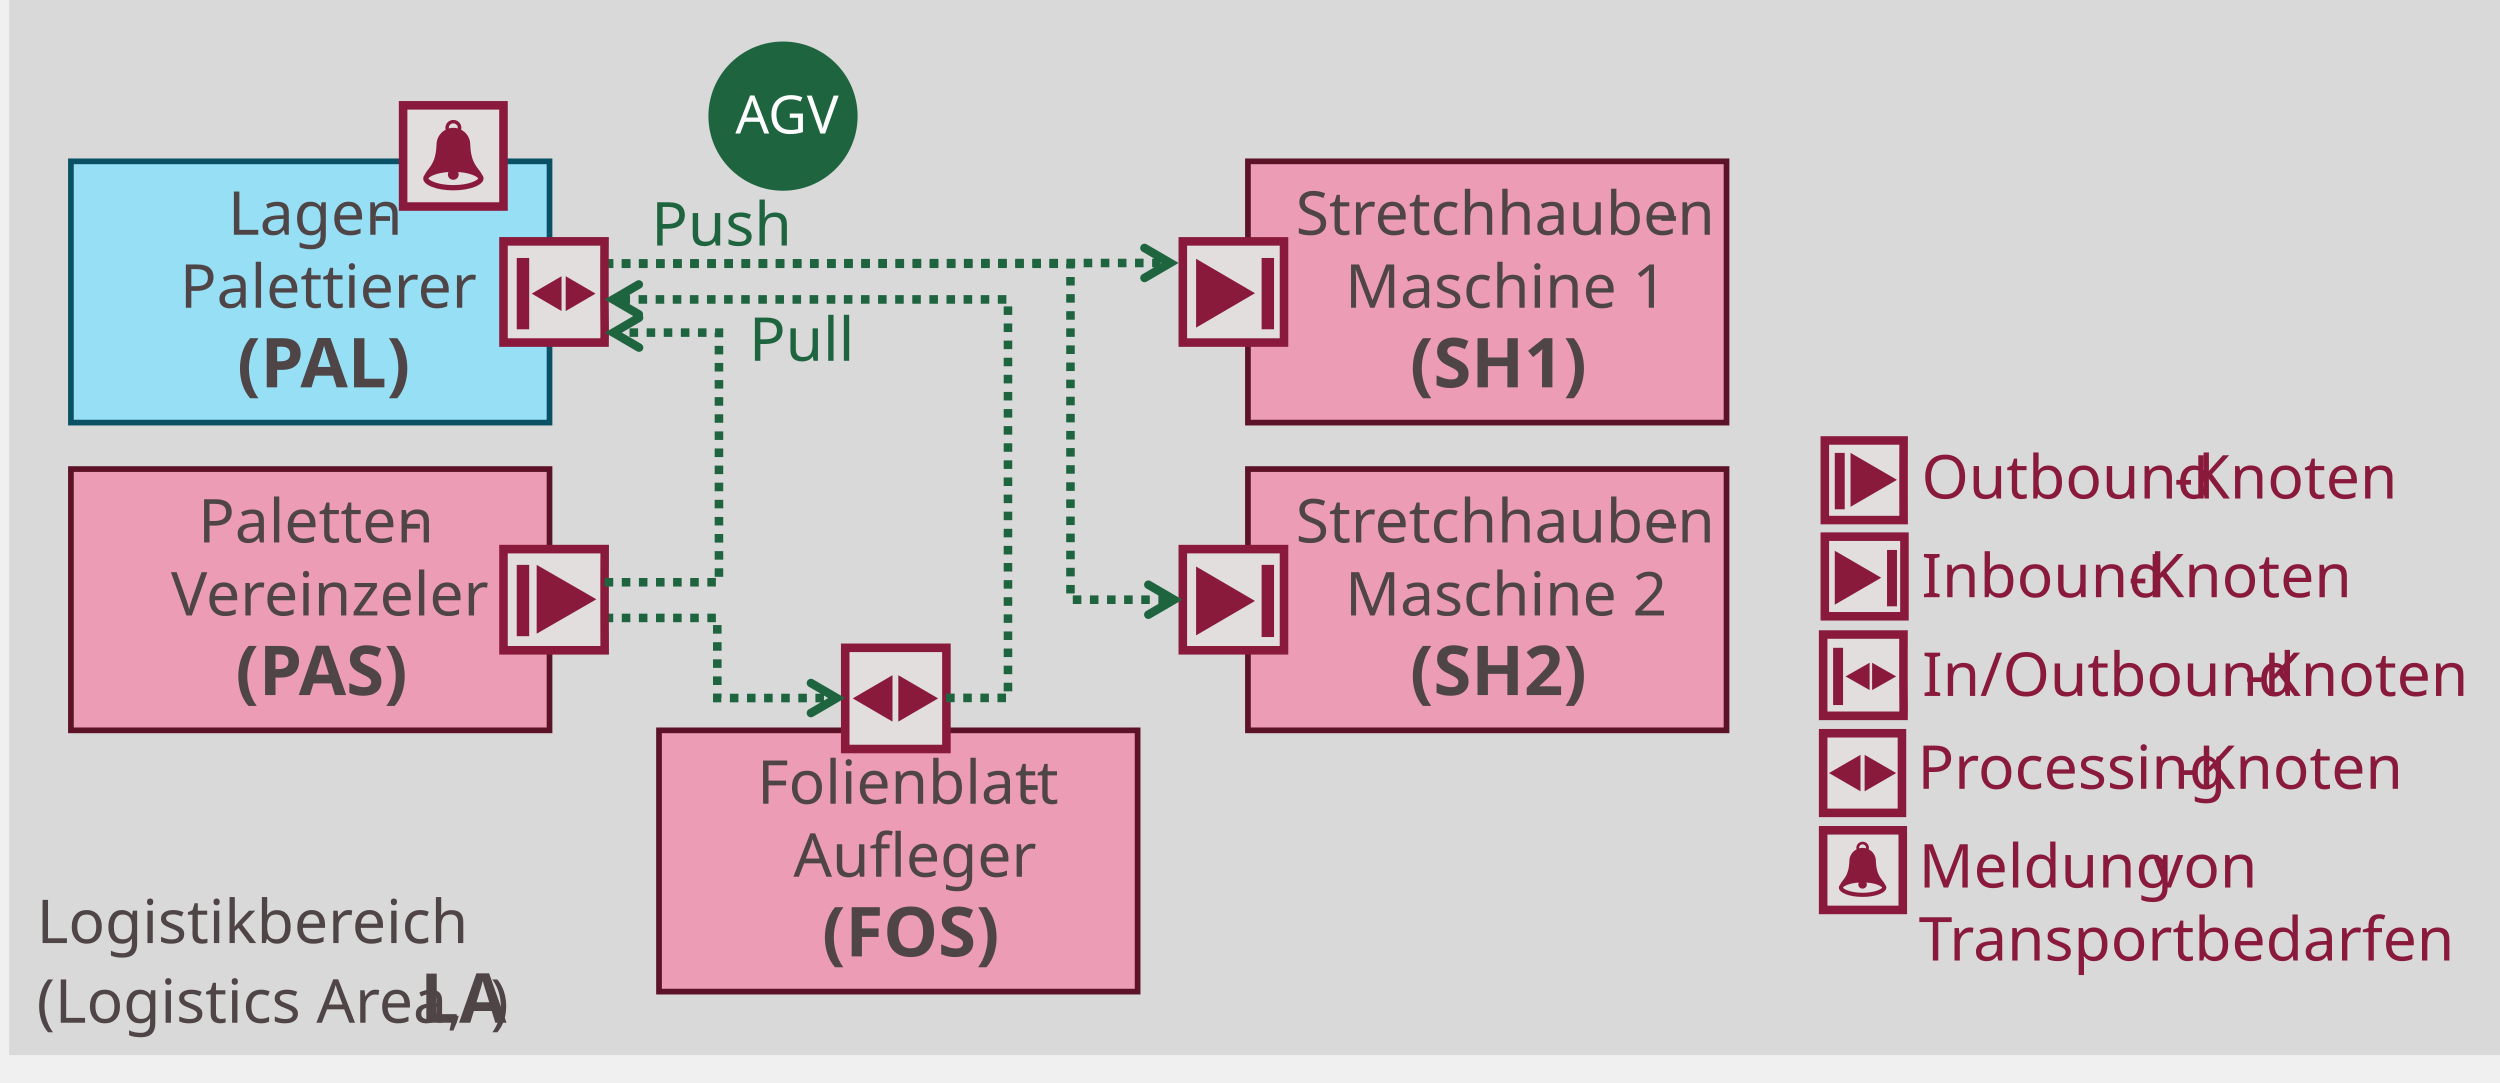
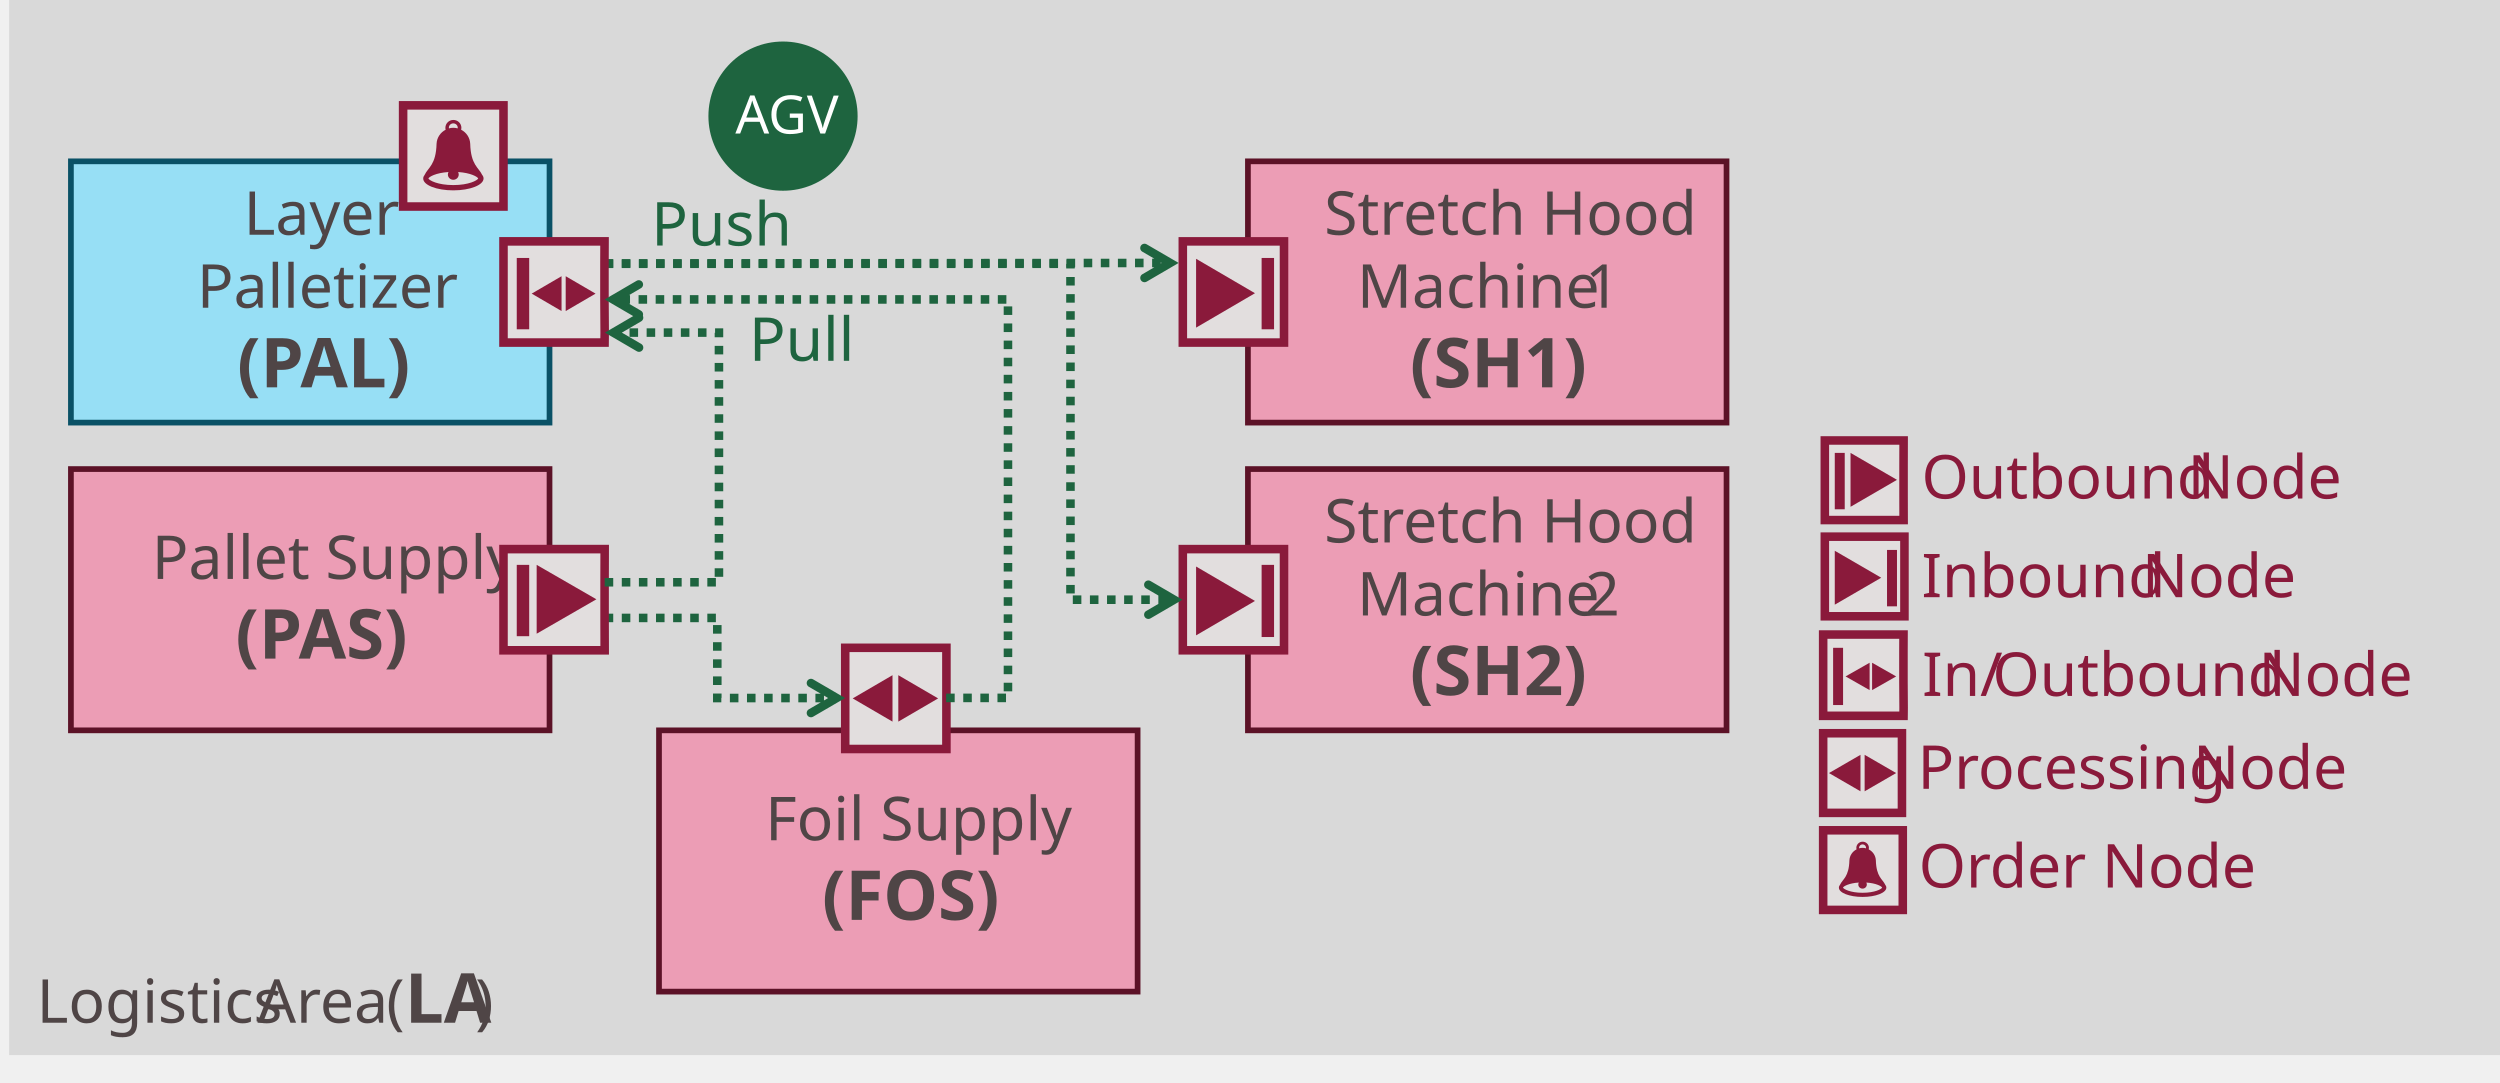
<svg xmlns="http://www.w3.org/2000/svg" width="3014" height="1305" xml:space="preserve" overflow="hidden">
  <defs>
    <clipPath id="clip0">
      <rect x="317" y="447" width="3014" height="1305" />
    </clipPath>
  </defs>
  <g clip-path="url(#clip0)" transform="translate(-317 -447)">
    <rect x="328" y="447" width="3003" height="1272" fill="#D9D9D9" />
-     <text fill="#4F4546" font-family="Calibri,Calibri_MSFontService,sans-serif" font-weight="400" font-size="73" transform="matrix(1 0 0 1 361.24 1584)">Logistikbereich</text>
-     <text fill="#4F4546" font-family="Calibri,Calibri_MSFontService,sans-serif" font-weight="400" font-size="73" transform="matrix(1 0 0 1 361.24 1680)">(Logistics Area, </text>
-     <text fill="#4F4546" font-family="Calibri,Calibri_MSFontService,sans-serif" font-weight="700" font-size="83" transform="matrix(1 0 0 1 823.515 1680)">LA</text>
-     <text fill="#4F4546" font-family="Calibri,Calibri_MSFontService,sans-serif" font-weight="400" font-size="73" transform="matrix(1 0 0 1 908.307 1680)">)</text>
+     <text fill="#4F4546" font-family="Calibri,Calibri_MSFontService,sans-serif" font-weight="400" font-size="73" transform="matrix(1 0 0 1 361.24 1680)">Logistics</text>
+     <text fill="#4F4546" font-family="Calibri,Calibri_MSFontService,sans-serif" font-weight="400" font-size="73" transform="matrix(1 0 0 1 627.394 1680)">Area</text>
+     <text fill="#4F4546" font-family="Calibri,Calibri_MSFontService,sans-serif" font-weight="400" font-size="73" transform="matrix(1 0 0 1 782.838 1680)">(</text>
+     <text fill="#4F4546" font-family="Calibri,Calibri_MSFontService,sans-serif" font-weight="700" font-size="83" transform="matrix(1 0 0 1 805.182 1680)">LA</text>
+     <text fill="#4F4546" font-family="Calibri,Calibri_MSFontService,sans-serif" font-weight="400" font-size="73" transform="matrix(1 0 0 1 889.974 1680)">)</text>
    <rect x="402.5" y="641.5" width="577" height="315" stroke="#0A5166" stroke-width="6.875" stroke-miterlimit="8" fill="#97DFF5" />
-     <text fill="#4F4546" font-family="Calibri,Calibri_MSFontService,sans-serif" font-weight="400" font-size="73" transform="matrix(1 0 0 1 591.909 730)">Lagen</text>
-     <text fill="#4F4546" font-family="Calibri,Calibri_MSFontService,sans-serif" font-weight="400" font-size="73" transform="matrix(1 0 0 1 766.603 730)">-</text>
-     <text fill="#4F4546" font-family="Calibri,Calibri_MSFontService,sans-serif" font-weight="400" font-size="73" transform="matrix(1 0 0 1 533.999 818)">Palettierer </text>
-     <text fill="#4F4546" font-family="Calibri,Calibri_MSFontService,sans-serif" font-weight="700" font-size="83" transform="matrix(1 0 0 1 602.978 914)">(PAL)</text>
+     <text fill="#4F4546" font-family="Calibri,Calibri_MSFontService,sans-serif" font-weight="400" font-size="73" transform="matrix(1 0 0 1 610.781 730)">Layer </text>
+     <text fill="#4F4546" font-family="Calibri,Calibri_MSFontService,sans-serif" font-weight="400" font-size="73" transform="matrix(1 0 0 1 554.452 818)">Palletizer</text>
+     <text fill="#4F4546" font-family="Calibri,Calibri_MSFontService,sans-serif" font-weight="700" font-size="83" transform="matrix(1 0 0 1 602.99 914)">(PAL)</text>
    <rect x="402.5" y="1012.5" width="577" height="315" stroke="#5C1227" stroke-width="6.875" stroke-miterlimit="8" fill="#EC9DB5" />
-     <text fill="#4F4546" font-family="Calibri,Calibri_MSFontService,sans-serif" font-weight="400" font-size="73" transform="matrix(1 0 0 1 555.953 1101)">Paletten</text>
-     <text fill="#4F4546" font-family="Calibri,Calibri_MSFontService,sans-serif" font-weight="400" font-size="73" transform="matrix(1 0 0 1 802.536 1101)">-</text>
-     <text fill="#4F4546" font-family="Calibri,Calibri_MSFontService,sans-serif" font-weight="400" font-size="73" transform="matrix(1 0 0 1 523.113 1189)">Vereinzeler</text>
-     <text fill="#4F4546" font-family="Calibri,Calibri_MSFontService,sans-serif" font-weight="700" font-size="83" transform="matrix(1 0 0 1 600.984 1285)">(PAS)</text>
+     <text fill="#4F4546" font-family="Calibri,Calibri_MSFontService,sans-serif" font-weight="400" font-size="73" transform="matrix(1 0 0 1 500.059 1145)">Pallet Supply</text>
+     <text fill="#4F4546" font-family="Calibri,Calibri_MSFontService,sans-serif" font-weight="700" font-size="83" transform="matrix(1 0 0 1 600.984 1241)">(PAS)</text>
    <rect x="803" y="574" width="121" height="122" stroke="#8A1A3B" stroke-width="10.312" stroke-miterlimit="8" fill="#E2DEDE" />
    <g>
      <g>
        <g>
          <path d="M85.425 74.8C81.494 66.088 71.825 63.006 71.188 37.188L71.188 37.294C70.869 29.856 66.513 23.587 60.35 20.4 60.563 19.656 60.669 18.913 60.669 18.169 60.669 12.856 56.419 8.606 51.106 8.606 45.794 8.606 41.544 12.856 41.544 18.169 41.544 18.913 41.65 19.762 41.862 20.4 35.7 23.587 31.344 29.962 31.025 37.294L31.025 37.188C30.387 63.006 20.719 66.088 16.788 74.8 15.725 76.181 15.088 77.563 15.088 79.156 14.875 87.125 31.025 93.5 51 93.5 70.975 93.5 87.125 87.125 87.125 79.156 87.125 77.669 86.594 76.181 85.425 74.8ZM51 12.75C53.975 12.75 56.313 15.088 56.313 18.062 56.313 18.275 56.313 18.488 56.206 18.806 54.613 18.275 52.806 18.062 51 18.062 49.194 18.062 47.388 18.275 45.794 18.806 45.794 18.594 45.688 18.381 45.688 18.062 45.688 15.088 48.025 12.75 51 12.75ZM51 87.125C32.406 87.125 22.312 81.494 21.25 79.156 22.1 77.138 30.281 72.356 45.263 71.4 44.837 72.25 44.519 73.313 44.519 74.375 44.519 77.881 47.388 80.75 51 80.75 54.613 80.75 57.481 77.881 57.481 74.375 57.481 73.313 57.163 72.25 56.738 71.4 71.719 72.356 79.9 77.138 80.75 79.156 79.688 81.494 69.594 87.125 51 87.125Z" fill="#8A1A3B" transform="matrix(1.0098 0 0 1 812 583)" />
        </g>
      </g>
    </g>
    <rect x="1111.5" y="1327.5" width="577" height="315" stroke="#5C1227" stroke-width="6.875" stroke-miterlimit="8" fill="#EC9DB5" />
-     <text fill="#4F4546" font-family="Calibri,Calibri_MSFontService,sans-serif" font-weight="400" font-size="73" transform="matrix(1 0 0 1 1229.86 1416)">Folienblatt</text>
-     <text fill="#4F4546" font-family="Calibri,Calibri_MSFontService,sans-serif" font-weight="400" font-size="73" transform="matrix(1 0 0 1 1547.4 1416)">-</text>
-     <text fill="#4F4546" font-family="Calibri,Calibri_MSFontService,sans-serif" font-weight="400" font-size="73" transform="matrix(1 0 0 1 1273.5 1504)">Aufleger</text>
-     <text fill="#4F4546" font-family="Calibri,Calibri_MSFontService,sans-serif" font-weight="700" font-size="83" transform="matrix(1 0 0 1 1308.15 1600)">(FOS)</text>
+     <text fill="#4F4546" font-family="Calibri,Calibri_MSFontService,sans-serif" font-weight="400" font-size="73" transform="matrix(1 0 0 1 1239.6 1460)">Foil Supply</text>
+     <text fill="#4F4546" font-family="Calibri,Calibri_MSFontService,sans-serif" font-weight="700" font-size="83" transform="matrix(1 0 0 1 1308.15 1556)">(FOS)</text>
    <rect x="1336" y="1228" width="122" height="122" stroke="#8A1A3B" stroke-width="10.312" stroke-miterlimit="8" fill="#E2DEDE" />
    <path d="M1400 1261 1448 1289 1400 1317Z" fill="#8A1A3B" fill-rule="evenodd" />
    <path d="M1393 1317 1345 1289 1393 1261Z" fill="#8A1A3B" fill-rule="evenodd" />
    <rect x="1821.5" y="641.5" width="577" height="315" stroke="#5C1227" stroke-width="6.875" stroke-miterlimit="8" fill="#EC9DB5" />
-     <text fill="#4F4546" font-family="Calibri,Calibri_MSFontService,sans-serif" font-weight="400" font-size="73" transform="matrix(1 0 0 1 1879.13 730)">Stretchhauben</text>
-     <text fill="#4F4546" font-family="Calibri,Calibri_MSFontService,sans-serif" font-weight="400" font-size="73" transform="matrix(1 0 0 1 2316.88 730)">-</text>
-     <text fill="#4F4546" font-family="Calibri,Calibri_MSFontService,sans-serif" font-weight="400" font-size="73" transform="matrix(1 0 0 1 1938.73 818)">Maschine 1</text>
+     <text fill="#4F4546" font-family="Calibri,Calibri_MSFontService,sans-serif" font-weight="400" font-size="73" transform="matrix(1 0 0 1 1913.5 730)">Stretch Hood </text>
+     <text fill="#4F4546" font-family="Calibri,Calibri_MSFontService,sans-serif" font-weight="400" font-size="73" transform="matrix(1 0 0 1 1953.06 818)">Machine</text>
+     <text fill="#4F4546" font-family="Calibri,Calibri_MSFontService,sans-serif" font-weight="400" font-size="73" transform="matrix(1 0 0 1 2228.06 818)">1</text>
    <text fill="#4F4546" font-family="Calibri,Calibri_MSFontService,sans-serif" font-weight="700" font-size="83" transform="matrix(1 0 0 1 2016.95 914)">(SH1)</text>
    <rect x="1821.5" y="1012.5" width="577" height="315" stroke="#5C1227" stroke-width="6.875" stroke-miterlimit="8" fill="#EC9DB5" />
-     <text fill="#4F4546" font-family="Calibri,Calibri_MSFontService,sans-serif" font-weight="400" font-size="73" transform="matrix(1 0 0 1 1879.13 1101)">Stretchhauben</text>
-     <text fill="#4F4546" font-family="Calibri,Calibri_MSFontService,sans-serif" font-weight="400" font-size="73" transform="matrix(1 0 0 1 2316.88 1101)">-</text>
-     <text fill="#4F4546" font-family="Calibri,Calibri_MSFontService,sans-serif" font-weight="400" font-size="73" transform="matrix(1 0 0 1 1938.73 1189)">Maschine 2</text>
+     <text fill="#4F4546" font-family="Calibri,Calibri_MSFontService,sans-serif" font-weight="400" font-size="73" transform="matrix(1 0 0 1 1913.5 1101)">Stretch Hood </text>
+     <text fill="#4F4546" font-family="Calibri,Calibri_MSFontService,sans-serif" font-weight="400" font-size="73" transform="matrix(1 0 0 1 1953.06 1189)">Machine</text>
+     <text fill="#4F4546" font-family="Calibri,Calibri_MSFontService,sans-serif" font-weight="400" font-size="73" transform="matrix(1 0 0 1 2228.06 1189)">2</text>
    <text fill="#4F4546" font-family="Calibri,Calibri_MSFontService,sans-serif" font-weight="700" font-size="83" transform="matrix(1 0 0 1 2016.95 1285)">(SH2)</text>
    <rect x="1743" y="738" width="122" height="122" stroke="#8A1A3B" stroke-width="10.312" stroke-miterlimit="8" fill="#E2DEDE" />
    <path d="M1759 759 1830 800.5 1759 842Z" fill="#8A1A3B" fill-rule="evenodd" />
    <rect x="1838" y="758" width="15" height="86" fill="#8A1A3B" />
    <rect x="1743" y="1109" width="122" height="122" stroke="#8A1A3B" stroke-width="10.312" stroke-miterlimit="8" fill="#E2DEDE" />
    <path d="M1759 1130 1830 1171.5 1759 1213Z" fill="#8A1A3B" fill-rule="evenodd" />
    <rect x="1838" y="1128" width="15" height="87" fill="#8A1A3B" />
    <path d="M0.005-5.156 10.317-5.147 10.308 5.165-0.005 5.156ZM20.63-5.138 30.942-5.129 30.933 5.184 20.62 5.174ZM41.255-5.12 51.567-5.111 51.558 5.202 41.245 5.193ZM61.88-5.102 72.192-5.093 72.183 5.22 61.87 5.211ZM82.504-5.083 92.817-5.074 92.808 5.238 82.495 5.229ZM103.13-5.065 113.442-5.056 113.433 5.256 103.12 5.247ZM123.755-5.047 134.067-5.038 134.058 5.274 123.745 5.265ZM144.38-5.029 154.692-5.02 154.683 5.293 144.37 5.284ZM165.005-5.011 175.317-5.002 175.308 5.311 164.995 5.302ZM185.63-4.993 195.942-4.983 195.933 5.329 185.62 5.32ZM206.255-4.974 216.567-4.965 216.558 5.347 206.245 5.338ZM226.88-4.956 237.192-4.947 237.183 5.365 226.87 5.356ZM247.505-4.938 257.817-4.929 257.808 5.384 247.495 5.375ZM268.13-4.92 278.442-4.911 278.433 5.402 268.12 5.393ZM288.755-4.902 299.067-4.892 299.058 5.42 288.745 5.411ZM309.38-4.883 319.692-4.874 319.683 5.438 309.37 5.429ZM330.005-4.865 340.317-4.856 340.308 5.456 329.995 5.447ZM350.63-4.847 360.942-4.838 360.933 5.475 350.62 5.465ZM371.255-4.829 381.567-4.82 381.558 5.493 371.245 5.484ZM391.88-4.811 402.192-4.802 402.183 5.511 391.87 5.502ZM412.505-4.792 422.817-4.783 422.808 5.529 412.495 5.52ZM433.13-4.774 443.442-4.765 443.433 5.547 433.12 5.538ZM453.755-4.756 464.067-4.747 464.058 5.566 453.745 5.556ZM474.38-4.738 484.692-4.729 484.683 5.584 474.37 5.575ZM495.005-4.72 505.317-4.711 505.308 5.602 494.995 5.593ZM515.63-4.702 525.942-4.692 525.933 5.62 515.62 5.611ZM536.255-4.683 546.567-4.674 546.558 5.638 536.245 5.629ZM556.88-4.665 567.192-4.656 567.183 5.656 556.87 5.647ZM577.505-4.647 587.817-4.638 587.808 5.675 577.495 5.666ZM598.129-4.629 608.442-4.62 608.433 5.693 598.12 5.684ZM618.754-4.611 629.067-4.601 629.058 5.711 618.745 5.702ZM639.379-4.592 649.692-4.583 649.683 5.729 639.37 5.72ZM660.004-4.574 670.317-4.565 670.308 5.747 659.995 5.738ZM680.629-4.556 681.762-4.555 681.753 5.758 680.62 5.757ZM653.438-21.924 691.991 0.61 653.398 23.077C650.937 24.51 647.781 23.676 646.348 21.215 644.916 18.754 645.749 15.597 648.21 14.165L679.164-3.855 679.156 5.053 648.234-13.021C645.776-14.458 644.948-17.616 646.385-20.075 647.822-22.533 650.98-23.361 653.438-21.924Z" fill="#1E643F" transform="matrix(1 0 0 -1 1046 764.61)" />
    <path d="M1046 759.844 1056.31 759.844 1056.31 770.156 1046 770.156ZM1066.62 759.844 1076.94 759.844 1076.94 770.156 1066.62 770.156ZM1087.25 759.844 1097.56 759.844 1097.56 770.156 1087.25 770.156ZM1107.88 759.844 1118.19 759.844 1118.19 770.156 1107.88 770.156ZM1128.5 759.844 1138.81 759.844 1138.81 770.156 1128.5 770.156ZM1149.12 759.844 1159.44 759.844 1159.44 770.156 1149.12 770.156ZM1169.75 759.844 1180.06 759.844 1180.06 770.156 1169.75 770.156ZM1190.38 759.844 1200.69 759.844 1200.69 770.156 1190.38 770.156ZM1211 759.844 1221.31 759.844 1221.31 770.156 1211 770.156ZM1231.62 759.844 1241.94 759.844 1241.94 770.156 1231.62 770.156ZM1252.25 759.844 1262.56 759.844 1262.56 770.156 1252.25 770.156ZM1272.88 759.844 1283.19 759.844 1283.19 770.156 1272.88 770.156ZM1293.5 759.844 1303.81 759.844 1303.81 770.156 1293.5 770.156ZM1314.12 759.844 1324.44 759.844 1324.44 770.156 1314.12 770.156ZM1334.75 759.844 1345.06 759.844 1345.06 770.156 1334.75 770.156ZM1355.38 759.844 1365.69 759.844 1365.69 770.156 1355.38 770.156ZM1376 759.844 1386.31 759.844 1386.31 770.156 1376 770.156ZM1396.62 759.844 1406.94 759.844 1406.94 770.156 1396.62 770.156ZM1417.25 759.844 1427.56 759.844 1427.56 770.156 1417.25 770.156ZM1437.88 759.844 1448.19 759.844 1448.19 770.156 1437.88 770.156ZM1458.5 759.844 1468.81 759.844 1468.81 770.156 1458.5 770.156ZM1479.12 759.844 1489.44 759.844 1489.44 770.156 1479.12 770.156ZM1499.75 759.844 1510.06 759.844 1510.06 770.156 1499.75 770.156ZM1520.38 759.844 1530.69 759.844 1530.69 770.156 1520.38 770.156ZM1541 759.844 1551.31 759.844 1551.31 770.156 1541 770.156ZM1561.62 759.844 1571.94 759.844 1571.94 770.156 1561.62 770.156ZM1582.25 759.844 1592.56 759.844 1592.56 770.156 1582.25 770.156ZM1602.88 759.844 1612.71 759.844 1612.71 770.636 1602.4 770.636 1602.4 765 1607.55 770.156 1602.88 770.156ZM1612.71 780.948 1612.71 791.261 1602.4 791.261 1602.4 780.948ZM1612.71 801.573 1612.71 811.886 1602.4 811.886 1602.4 801.573ZM1612.71 822.198 1612.71 832.511 1602.4 832.511 1602.4 822.198ZM1612.71 842.823 1612.71 853.136 1602.4 853.136 1602.4 842.823ZM1612.71 863.448 1612.71 873.761 1602.4 873.761 1602.4 863.448ZM1612.71 884.073 1612.71 894.386 1602.4 894.386 1602.4 884.073ZM1612.71 904.698 1612.71 915.011 1602.4 915.011 1602.4 904.698ZM1612.71 925.323 1612.71 935.636 1602.4 935.636 1602.4 925.323ZM1612.71 945.948 1612.71 956.261 1602.4 956.261 1602.4 945.948ZM1612.71 966.573 1612.71 976.886 1602.4 976.886 1602.4 966.573ZM1612.71 987.198 1612.71 997.511 1602.4 997.511 1602.4 987.198ZM1612.71 1007.82 1612.71 1018.14 1602.4 1018.14 1602.4 1007.82ZM1612.71 1028.45 1612.71 1038.76 1602.4 1038.76 1602.4 1028.45ZM1612.71 1049.07 1612.71 1059.39 1602.4 1059.39 1602.4 1049.07ZM1612.71 1069.7 1612.71 1080.01 1602.4 1080.01 1602.4 1069.7ZM1612.71 1090.32 1612.71 1100.64 1602.4 1100.64 1602.4 1090.32ZM1612.71 1110.95 1612.71 1121.26 1602.4 1121.26 1602.4 1110.95ZM1612.71 1131.57 1612.71 1141.89 1602.4 1141.89 1602.4 1131.57ZM1612.71 1152.2 1612.71 1162.51 1602.4 1162.51 1602.4 1152.2ZM1610.38 1164.84 1620.69 1164.84 1620.69 1175.16 1610.38 1175.16ZM1631 1164.84 1641.31 1164.84 1641.31 1175.16 1631 1175.16ZM1651.63 1164.84 1661.94 1164.84 1661.94 1175.16 1651.63 1175.16ZM1672.25 1164.84 1682.56 1164.84 1682.56 1175.16 1672.25 1175.16ZM1692.88 1164.84 1703.19 1164.84 1703.19 1175.16 1692.88 1175.16ZM1713.5 1164.84 1723.81 1164.84 1723.81 1175.16 1713.5 1175.16ZM1704.06 1147.5 1742.63 1170 1704.06 1192.5C1701.6 1193.93 1698.44 1193.1 1697.01 1190.64 1695.58 1188.18 1696.41 1185.03 1698.87 1183.59L1729.8 1165.55 1729.8 1174.45 1698.87 1156.41C1696.41 1154.97 1695.58 1151.81 1697.01 1149.35 1698.44 1146.89 1701.6 1146.06 1704.06 1147.5Z" fill="#1E643F" />
    <path d="M1046 1186.84 1056.31 1186.84 1056.31 1197.16 1046 1197.16ZM1066.62 1186.84 1076.94 1186.84 1076.94 1197.16 1066.62 1197.16ZM1087.25 1186.84 1097.56 1186.84 1097.56 1197.16 1087.25 1197.16ZM1107.88 1186.84 1118.19 1186.84 1118.19 1197.16 1107.88 1197.16ZM1128.5 1186.84 1138.81 1186.84 1138.81 1197.16 1128.5 1197.16ZM1149.12 1186.84 1159.44 1186.84 1159.44 1197.16 1149.12 1197.16ZM1169.75 1186.84 1180.06 1186.84 1180.06 1197.16 1169.75 1197.16ZM1186.92 1200.61 1186.92 1210.93 1176.6 1210.93 1176.6 1200.61ZM1186.92 1221.24 1186.92 1231.55 1176.6 1231.55 1176.6 1221.24ZM1186.92 1241.86 1186.92 1252.18 1176.6 1252.18 1176.6 1241.86ZM1186.92 1262.49 1186.92 1272.8 1176.6 1272.8 1176.6 1262.49ZM1186.92 1283.11 1186.92 1288.55 1181.76 1283.4 1186.63 1283.4 1186.63 1293.71 1176.6 1293.71 1176.6 1283.11ZM1196.95 1283.4 1207.26 1283.4 1207.26 1293.71 1196.95 1293.71ZM1217.57 1283.4 1227.88 1283.4 1227.88 1293.71 1217.57 1293.71ZM1238.2 1283.4 1248.51 1283.4 1248.51 1293.71 1238.2 1293.71ZM1258.82 1283.4 1269.13 1283.4 1269.13 1293.71 1258.82 1293.71ZM1279.45 1283.4 1289.76 1283.4 1289.76 1293.71 1279.45 1293.71ZM1300.07 1283.4 1310.38 1283.4 1310.38 1293.71 1300.07 1293.71ZM1320.7 1283.4 1325.64 1283.4 1325.64 1293.71 1320.7 1293.71ZM1297.3 1266.05 1335.88 1288.55 1297.3 1311.05C1294.84 1312.49 1291.69 1311.66 1290.25 1309.2 1288.82 1306.74 1289.65 1303.58 1292.11 1302.15L1323.05 1284.1 1323.05 1293.01 1292.11 1274.96C1289.65 1273.53 1288.82 1270.37 1290.25 1267.91 1291.69 1265.45 1294.84 1264.62 1297.3 1266.05Z" fill="#1E643F" />
    <path d="M924 738 1045.84 738 1045.73 764.604 1045.73 808.214C1045.82 817.51 1045.91 838.857 1046 848.153 1045.95 858.414 1045.9 849.739 1045.84 860L924 860 924 738Z" stroke="#8A1A3B" stroke-width="10.312" stroke-miterlimit="8" fill="#E2DEDE" fill-rule="evenodd" />
    <rect x="940" y="758" width="15" height="86" fill="#8A1A3B" />
    <path d="M999 780 1035 801 999 822Z" fill="#8A1A3B" fill-rule="evenodd" />
    <path d="M994 822 958 801 994 780Z" fill="#8A1A3B" fill-rule="evenodd" />
    <path d="M924 1109 1046 1109 1045.89 1149.38 1045.89 1192.41 1046 1231 924 1231 924 1109Z" stroke="#8A1A3B" stroke-width="10.312" stroke-miterlimit="8" fill="#E2DEDE" fill-rule="evenodd" />
    <rect x="940" y="1128" width="15" height="86" fill="#8A1A3B" />
    <path d="M964 1128 1036 1169.5 964 1211Z" fill="#8A1A3B" fill-rule="evenodd" />
    <path d="M0-5.156 10.312-5.156 10.312 5.156 0 5.156ZM20.625-5.156 30.938-5.156 30.938 5.156 20.625 5.156ZM41.25-5.156 51.562-5.156 51.562 5.156 41.25 5.156ZM61.875-5.156 72.188-5.156 72.188 5.156 61.875 5.156ZM82.5-5.156 92.812-5.156 92.812 5.156 82.5 5.156ZM103.125-5.156 113.438-5.156 113.438 5.156 103.125 5.156ZM123.75-5.156 134.062-5.156 134.062 5.156 123.75 5.156ZM142.922 6.609 142.922 16.922 132.609 16.922 132.609 6.609ZM142.922 27.234 142.922 37.547 132.609 37.547 132.609 27.234ZM142.922 47.859 142.922 58.172 132.609 58.172 132.609 47.859ZM142.922 68.484 142.922 78.797 132.609 78.797 132.609 68.484ZM142.922 89.109 142.922 99.422 132.609 99.422 132.609 89.109ZM142.922 109.734 142.922 120.047 132.609 120.047 132.609 109.734ZM142.922 130.359 142.922 140.672 132.609 140.672 132.609 130.359ZM142.922 150.984 142.922 161.297 132.609 161.297 132.609 150.984ZM142.922 171.609 142.922 181.922 132.609 181.922 132.609 171.609ZM142.922 192.234 142.922 202.547 132.609 202.547 132.609 192.234ZM142.922 212.859 142.922 223.172 132.609 223.172 132.609 212.859ZM142.922 233.484 142.922 243.797 132.609 243.797 132.609 233.484ZM142.922 254.109 142.922 264.422 132.609 264.422 132.609 254.109ZM142.922 274.734 142.922 285.047 132.609 285.047 132.609 274.734ZM142.922 295.359 142.922 306.146 133.083 306.146 133.083 295.833 137.766 295.833 132.609 300.989 132.609 295.359ZM122.771 306.146 112.458 306.146 112.458 295.833 122.771 295.833ZM102.146 306.146 91.833 306.146 91.833 295.833 102.146 295.833ZM81.52 306.146 71.208 306.146 71.208 295.833 81.52 295.833ZM60.895 306.146 50.583 306.146 50.583 295.833 60.895 295.833ZM40.27 306.146 29.958 306.146 29.958 295.833 40.27 295.833ZM19.645 306.146 10.475 306.146 10.475 295.833 19.645 295.833ZM38.814 323.49 0.242 300.989 38.814 278.489C41.274 277.054 44.431 277.885 45.866 280.344 47.301 282.804 46.47 285.961 44.011 287.396L13.073 305.443 13.073 296.535 44.011 314.582C46.47 316.017 47.301 319.174 45.866 321.634 44.431 324.094 41.274 324.925 38.814 323.49Z" fill="#1E643F" transform="matrix(1 0 0 -1 1046 1148.99)" />
    <path d="M1457.66 1283.23 1467.97 1283.23 1467.97 1293.54 1457.66 1293.54ZM1478.29 1283.23 1488.6 1283.23 1488.6 1293.54 1478.29 1293.54ZM1498.91 1283.23 1509.22 1283.23 1509.22 1293.54 1498.91 1293.54ZM1519.54 1283.23 1529.85 1283.23 1529.85 1293.54 1519.54 1293.54ZM1527.06 1280.44 1527.06 1270.13 1537.37 1270.13 1537.37 1280.44ZM1527.06 1259.82 1527.06 1249.51 1537.37 1249.51 1537.37 1259.82ZM1527.06 1239.19 1527.06 1228.88 1537.37 1228.88 1537.37 1239.19ZM1527.06 1218.57 1527.06 1208.26 1537.37 1208.26 1537.37 1218.57ZM1527.06 1197.94 1527.06 1187.63 1537.37 1187.63 1537.37 1197.94ZM1527.06 1177.32 1527.06 1167.01 1537.37 1167.01 1537.37 1177.32ZM1527.06 1156.69 1527.06 1146.38 1537.37 1146.38 1537.37 1156.69ZM1527.06 1136.07 1527.06 1125.76 1537.37 1125.76 1537.37 1136.07ZM1527.06 1115.44 1527.06 1105.13 1537.37 1105.13 1537.37 1115.44ZM1527.06 1094.82 1527.06 1084.51 1537.37 1084.51 1537.37 1094.82ZM1527.06 1074.19 1527.06 1063.88 1537.37 1063.88 1537.37 1074.19ZM1527.06 1053.57 1527.06 1043.26 1537.37 1043.26 1537.37 1053.57ZM1527.06 1032.94 1527.06 1022.63 1537.37 1022.63 1537.37 1032.94ZM1527.06 1012.32 1527.06 1002.01 1537.37 1002.01 1537.37 1012.32ZM1527.06 991.694 1527.06 981.381 1537.37 981.381 1537.37 991.694ZM1527.06 971.069 1527.06 960.756 1537.37 960.756 1537.37 971.069ZM1527.06 950.444 1527.06 940.131 1537.37 940.131 1537.37 950.444ZM1527.06 929.819 1527.06 919.506 1537.37 919.506 1537.37 929.819ZM1527.06 909.194 1527.06 898.881 1537.37 898.881 1537.37 909.194ZM1527.06 888.569 1527.06 878.256 1537.37 878.256 1537.37 888.569ZM1527.06 867.944 1527.06 857.631 1537.37 857.631 1537.37 867.944ZM1527.06 847.319 1527.06 837.006 1537.37 837.006 1537.37 847.319ZM1527.06 826.694 1527.06 816.381 1537.37 816.381 1537.37 826.694ZM1530.29 813.156 1519.97 813.156 1519.97 802.844 1530.29 802.844ZM1509.66 813.156 1499.35 813.156 1499.35 802.844 1509.66 802.844ZM1489.04 813.156 1478.72 813.156 1478.72 802.844 1489.04 802.844ZM1468.41 813.156 1458.1 813.156 1458.1 802.844 1468.41 802.844ZM1447.79 813.156 1437.47 813.156 1437.47 802.844 1447.79 802.844ZM1427.16 813.156 1416.85 813.156 1416.85 802.844 1427.16 802.844ZM1406.54 813.156 1396.22 813.156 1396.22 802.844 1406.54 802.844ZM1385.91 813.156 1375.6 813.156 1375.6 802.844 1385.91 802.844ZM1365.29 813.156 1354.97 813.156 1354.97 802.844 1365.29 802.844ZM1344.66 813.156 1334.35 813.156 1334.35 802.844 1344.66 802.844ZM1324.04 813.156 1313.72 813.156 1313.72 802.844 1324.04 802.844ZM1303.41 813.156 1293.1 813.156 1293.1 802.844 1303.41 802.844ZM1282.79 813.156 1272.47 813.156 1272.47 802.844 1282.79 802.844ZM1262.16 813.156 1251.85 813.156 1251.85 802.844 1262.16 802.844ZM1241.54 813.156 1231.22 813.156 1231.22 802.844 1241.54 802.844ZM1220.91 813.156 1210.6 813.156 1210.6 802.844 1220.91 802.844ZM1200.29 813.156 1189.97 813.156 1189.97 802.844 1200.29 802.844ZM1179.66 813.156 1169.35 813.156 1169.35 802.844 1179.66 802.844ZM1159.04 813.156 1148.72 813.156 1148.72 802.844 1159.04 802.844ZM1138.41 813.156 1128.1 813.156 1128.1 802.844 1138.41 802.844ZM1117.79 813.156 1107.47 813.156 1107.47 802.844 1117.79 802.844ZM1097.16 813.156 1086.85 813.156 1086.85 802.844 1097.16 802.844ZM1076.54 813.156 1066.22 813.156 1066.22 802.844 1076.54 802.844ZM1084.55 830.501 1045.98 808 1084.55 785.499C1087.01 784.065 1090.17 784.895 1091.6 787.355 1093.04 789.815 1092.2 792.972 1089.75 794.407L1058.81 812.454 1058.81 803.546 1089.75 821.593C1092.2 823.028 1093.04 826.185 1091.6 828.645 1090.17 831.105 1087.01 831.936 1084.55 830.501Z" fill="#1E643F" />
    <path d="M1174.5 587C1174.5 539.227 1213.23 500.5 1261 500.5 1308.77 500.5 1347.5 539.227 1347.5 587 1347.5 634.773 1308.77 673.5 1261 673.5 1213.23 673.5 1174.5 634.773 1174.5 587Z" stroke="#1E643F" stroke-width="6.875" stroke-miterlimit="8" fill="#1E643F" fill-rule="evenodd" />
    <text fill="#FFFFFF" font-family="Calibri,Calibri_MSFontService,sans-serif" font-weight="400" font-size="64" transform="matrix(1 0 0 1 1203.51 608)">AGV</text>
    <text fill="#1E643F" font-family="Calibri,Calibri_MSFontService,sans-serif" font-weight="400" font-size="73" transform="matrix(1 0 0 1 1102.22 743)">Push</text>
    <text fill="#1E643F" font-family="Calibri,Calibri_MSFontService,sans-serif" font-weight="400" font-size="73" transform="matrix(1 0 0 1 1220.02 882)">Pull</text>
    <rect x="2515" y="1448" width="96" height="96" stroke="#8A1A3B" stroke-width="10.312" stroke-miterlimit="8" fill="#E2DEDE" />
    <g>
      <g>
        <g>
          <path d="M67 58.666C63.916 51.833 56.333 49.416 55.833 29.167L55.833 29.25C55.583 23.417 52.166 18.5 47.333 16 47.5 15.417 47.583 14.833 47.583 14.25 47.583 10.083 44.25 6.75 40.083 6.75 35.916 6.75 32.583 10.083 32.583 14.25 32.583 14.833 32.667 15.5 32.833 16 28 18.5 24.583 23.5 24.333 29.25L24.333 29.167C23.833 49.416 16.25 51.833 13.167 58.666 12.333 59.75 11.833 60.833 11.833 62.083 11.667 68.333 24.333 73.333 40 73.333 55.666 73.333 68.333 68.333 68.333 62.083 68.333 60.916 67.916 59.75 67 58.666ZM40 10C42.333 10 44.166 11.833 44.166 14.167 44.166 14.333 44.166 14.5 44.083 14.75 42.833 14.333 41.416 14.167 40 14.167 38.583 14.167 37.166 14.333 35.916 14.75 35.916 14.583 35.833 14.417 35.833 14.167 35.833 11.833 37.666 10 40 10ZM40 68.333C25.417 68.333 17.5 63.916 16.667 62.083 17.333 60.5 23.75 56.75 35.5 56 35.166 56.666 34.917 57.5 34.917 58.333 34.917 61.083 37.166 63.333 40 63.333 42.833 63.333 45.083 61.083 45.083 58.333 45.083 57.5 44.833 56.666 44.5 56 56.25 56.75 62.666 60.5 63.333 62.083 62.5 63.916 54.583 68.333 40 68.333Z" fill="#8A1A3B" transform="matrix(1.0125 0 0 1 2522 1455)" />
        </g>
      </g>
    </g>
    <rect x="2515" y="1331" width="95" height="96" stroke="#8A1A3B" stroke-width="10.312" stroke-miterlimit="8" fill="#E2DEDE" />
    <path d="M2565 1357 2603 1379 2565 1401Z" fill="#8A1A3B" fill-rule="evenodd" />
    <path d="M2560 1401 2522 1379 2560 1357Z" fill="#8A1A3B" fill-rule="evenodd" />
    <text fill="#8A1A3B" font-family="Calibri,Calibri_MSFontService,sans-serif" font-weight="400" font-size="73" transform="matrix(1 0 0 1 2628.83 1398)">Processing</text>
-     <text fill="#8A1A3B" font-family="Calibri,Calibri_MSFontService,sans-serif" font-weight="400" font-size="73" transform="matrix(1 0 0 1 2944.46 1398)">-</text>
-     <text fill="#8A1A3B" font-family="Calibri,Calibri_MSFontService,sans-serif" font-weight="400" font-size="73" transform="matrix(1 0 0 1 2966.8 1398)">Knoten</text>
-     <text fill="#8A1A3B" font-family="Calibri,Calibri_MSFontService,sans-serif" font-weight="400" font-size="73" transform="matrix(1 0 0 1 2630.2 1517)">Meldung</text>
-     <text fill="#8A1A3B" font-family="Calibri,Calibri_MSFontService,sans-serif" font-weight="400" font-size="73" transform="matrix(1 0 0 1 2912.08 1517)">von </text>
-     <text fill="#8A1A3B" font-family="Calibri,Calibri_MSFontService,sans-serif" font-weight="400" font-size="73" transform="matrix(1 0 0 1 2630.2 1605)">Transportbedarfen</text>
+     <text fill="#8A1A3B" font-family="Calibri,Calibri_MSFontService,sans-serif" font-weight="400" font-size="73" transform="matrix(1 0 0 1 2961.07 1398)">Node</text>
+     <text fill="#8A1A3B" font-family="Calibri,Calibri_MSFontService,sans-serif" font-weight="400" font-size="73" transform="matrix(1 0 0 1 2630.2 1517)">Order Node</text>
    <rect x="2517" y="1094" width="96" height="96" stroke="#8A1A3B" stroke-width="10.312" stroke-miterlimit="8" fill="#E2DEDE" />
    <path d="M2529 1111 2585 1143.5 2529 1176Z" fill="#8A1A3B" fill-rule="evenodd" />
    <rect x="2592" y="1110" width="12" height="68" fill="#8A1A3B" />
    <path d="M2517 978 2612 978 2611.92 1009.77 2611.92 1043.64 2612 1074 2517 1074 2517 978Z" stroke="#8A1A3B" stroke-width="10.312" stroke-miterlimit="8" fill="#E2DEDE" fill-rule="evenodd" />
    <rect x="2529" y="993" width="12" height="68" fill="#8A1A3B" />
    <path d="M2548 993 2604 1025.5 2548 1058Z" fill="#8A1A3B" fill-rule="evenodd" />
    <path d="M2515 1212 2611.88 1212 2611.79 1233.37 2611.79 1268.4C2611.86 1275.87 2611.93 1293.02 2612 1300.48 2611.96 1308.73 2611.92 1301.76 2611.88 1310L2515 1310 2515 1212Z" stroke="#8A1A3B" stroke-width="10.312" stroke-miterlimit="8" fill="#E2DEDE" fill-rule="evenodd" />
    <rect x="2527" y="1228" width="12" height="69" fill="#8A1A3B" />
    <path d="M2574 1246 2603 1262.5 2574 1279Z" fill="#8A1A3B" fill-rule="evenodd" />
    <path d="M2571 1279 2542 1262.5 2571 1246Z" fill="#8A1A3B" fill-rule="evenodd" />
    <text fill="#8A1A3B" font-family="Calibri,Calibri_MSFontService,sans-serif" font-weight="400" font-size="73" transform="matrix(1 0 0 1 2633.61 1048)">Outbound</text>
-     <text fill="#8A1A3B" font-family="Calibri,Calibri_MSFontService,sans-serif" font-weight="400" font-size="73" transform="matrix(1 0 0 1 2937.83 1048)">-</text>
-     <text fill="#8A1A3B" font-family="Calibri,Calibri_MSFontService,sans-serif" font-weight="400" font-size="73" transform="matrix(1 0 0 1 2960.17 1048)">Knoten</text>
+     <text fill="#8A1A3B" font-family="Calibri,Calibri_MSFontService,sans-serif" font-weight="400" font-size="73" transform="matrix(1 0 0 1 2954.44 1048)">Node</text>
    <text fill="#8A1A3B" font-family="Calibri,Calibri_MSFontService,sans-serif" font-weight="400" font-size="73" transform="matrix(1 0 0 1 2633.61 1167)">Inbound</text>
-     <text fill="#8A1A3B" font-family="Calibri,Calibri_MSFontService,sans-serif" font-weight="400" font-size="73" transform="matrix(1 0 0 1 2882.83 1167)">-</text>
-     <text fill="#8A1A3B" font-family="Calibri,Calibri_MSFontService,sans-serif" font-weight="400" font-size="73" transform="matrix(1 0 0 1 2905.17 1167)">Knoten</text>
-     <text fill="#8A1A3B" font-family="Calibri,Calibri_MSFontService,sans-serif" font-weight="400" font-size="73" transform="matrix(1 0 0 1 2634.32 1286)">In/Outbound</text>
-     <text fill="#8A1A3B" font-family="Calibri,Calibri_MSFontService,sans-serif" font-weight="400" font-size="73" transform="matrix(1 0 0 1 3023.33 1286)">-</text>
-     <text fill="#8A1A3B" font-family="Calibri,Calibri_MSFontService,sans-serif" font-weight="400" font-size="73" transform="matrix(1 0 0 1 3045.67 1286)">Knoten</text>
+     <text fill="#8A1A3B" font-family="Calibri,Calibri_MSFontService,sans-serif" font-weight="400" font-size="73" transform="matrix(1 0 0 1 2899.44 1167)">Node</text>
+     <text fill="#8A1A3B" font-family="Calibri,Calibri_MSFontService,sans-serif" font-weight="400" font-size="73" transform="matrix(1 0 0 1 2634.32 1286)">In/</text>
+     <text fill="#8A1A3B" font-family="Calibri,Calibri_MSFontService,sans-serif" font-weight="400" font-size="73" transform="matrix(1 0 0 1 2719.11 1286)">Outbound</text>
+     <text fill="#8A1A3B" font-family="Calibri,Calibri_MSFontService,sans-serif" font-weight="400" font-size="73" transform="matrix(1 0 0 1 3039.94 1286)">Node</text>
  </g>
</svg>
